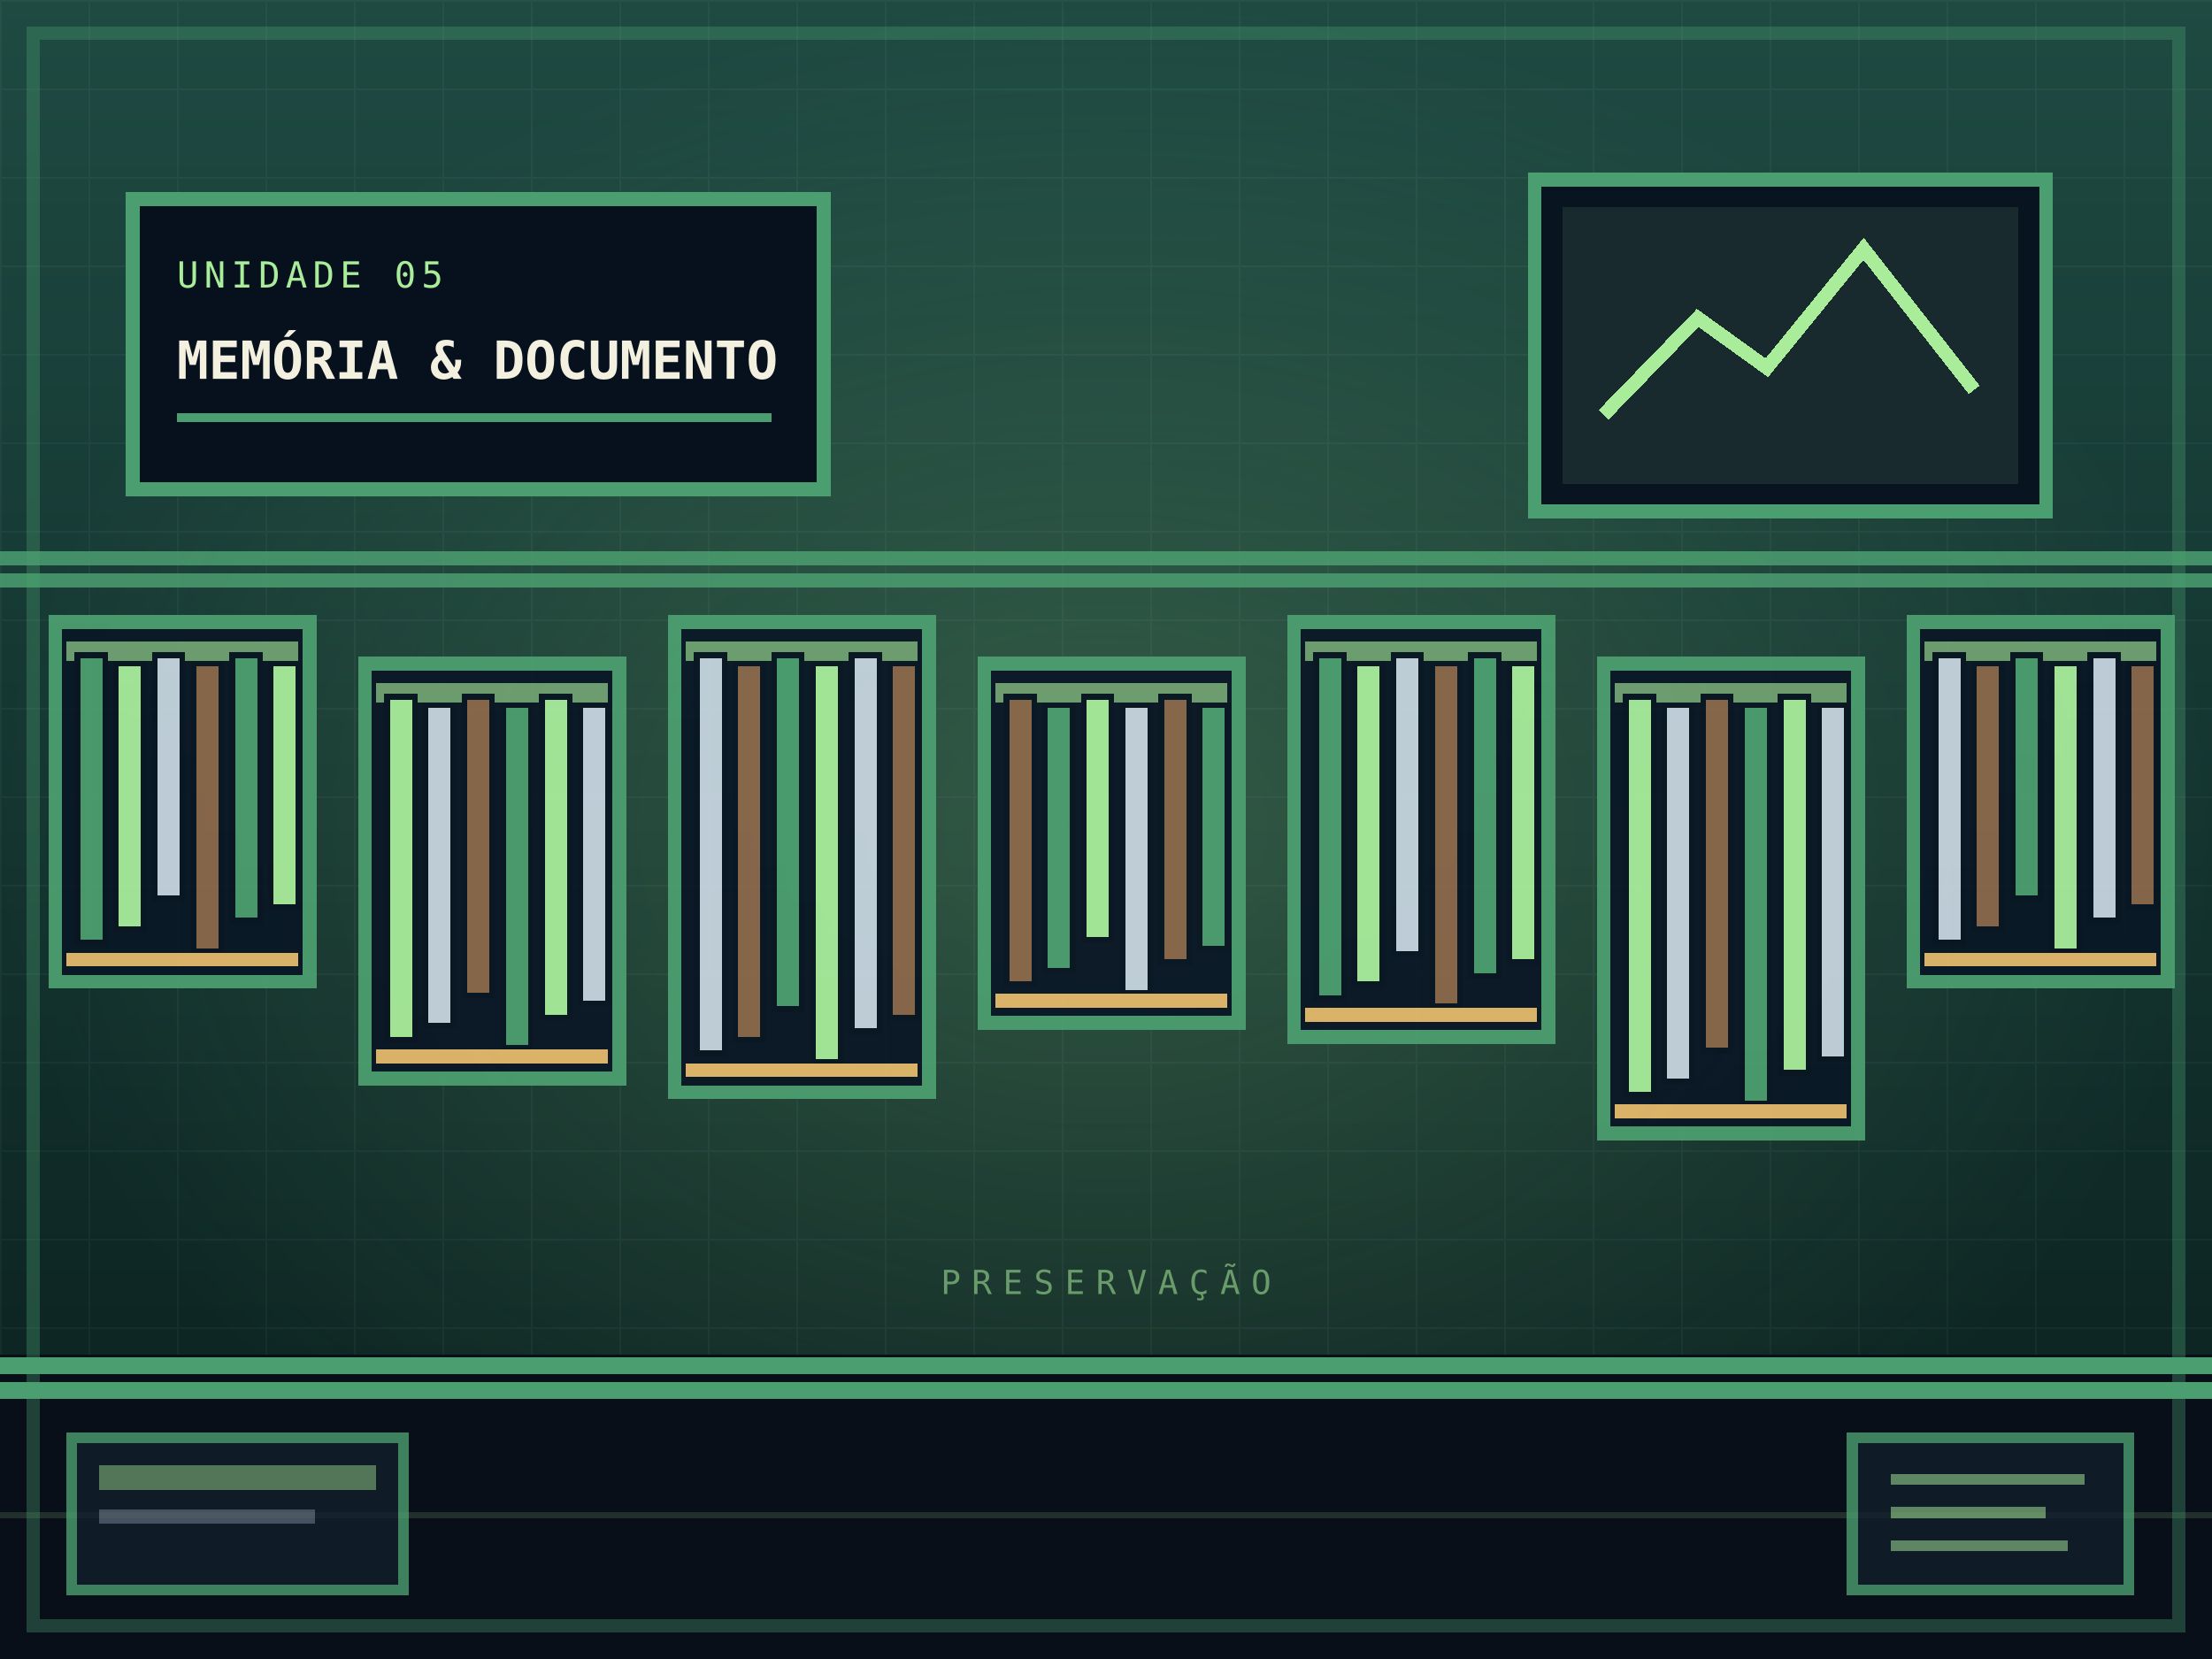
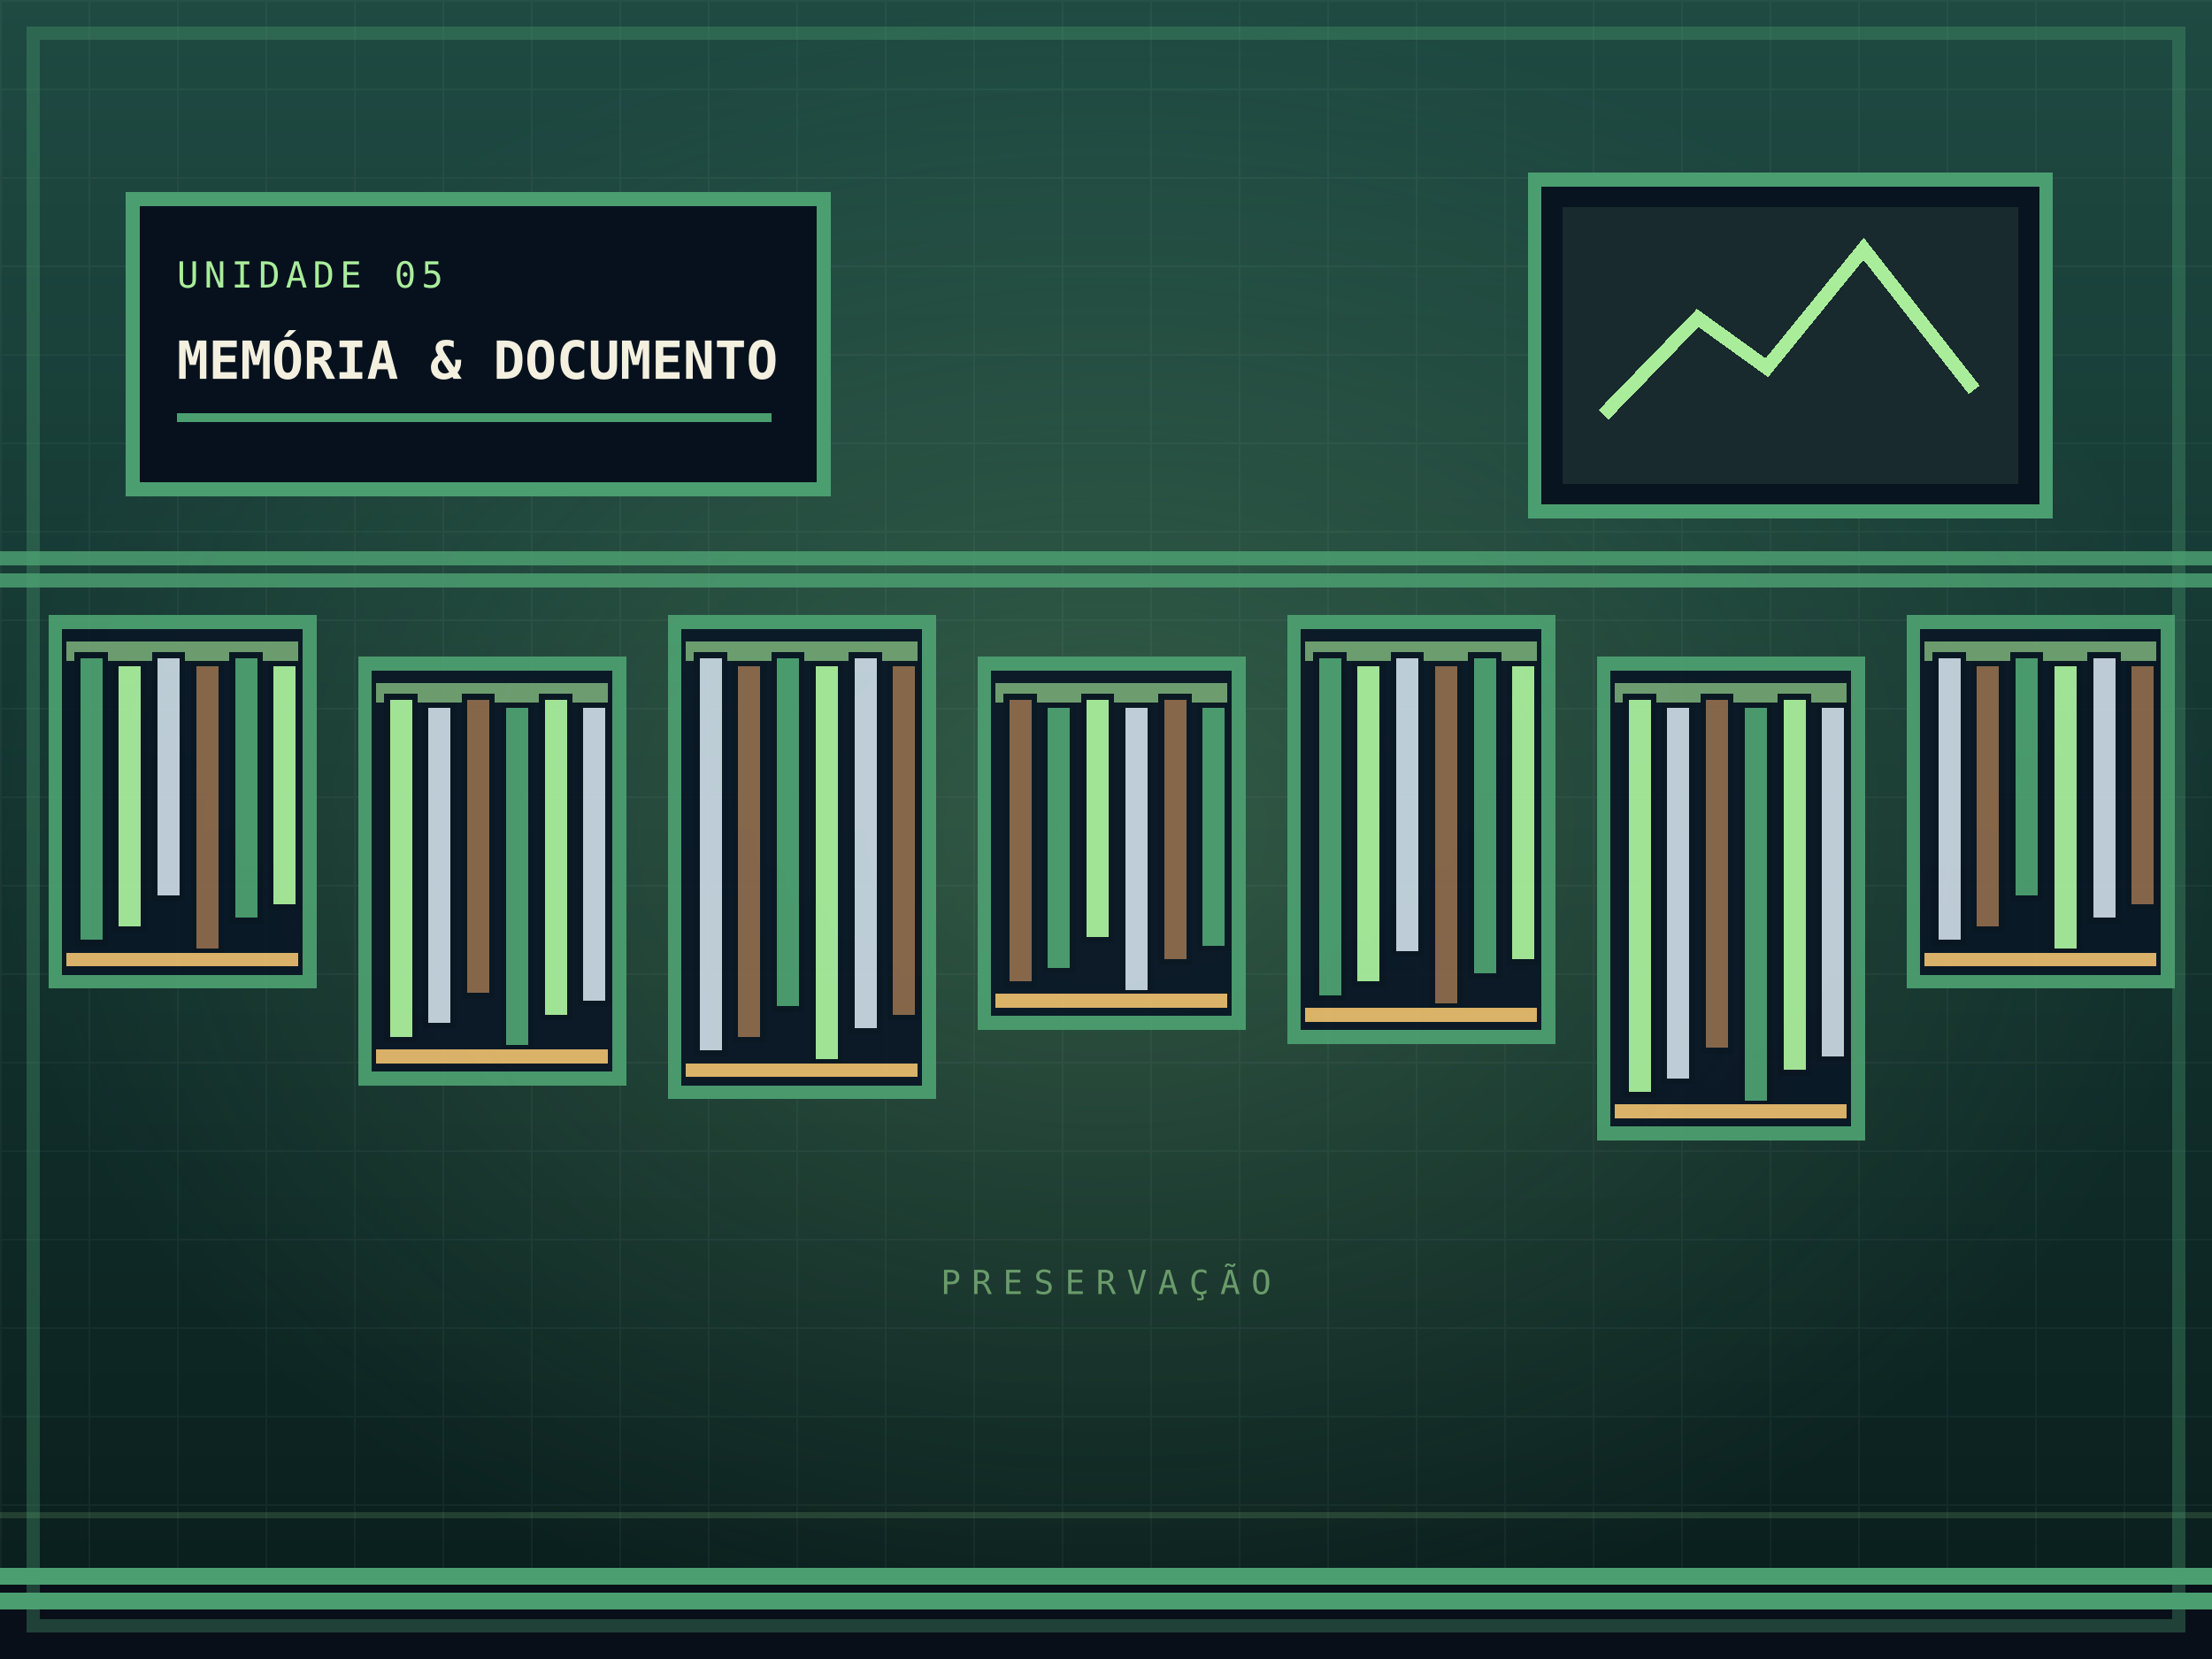
<svg xmlns="http://www.w3.org/2000/svg" width="800" height="600" viewBox="0 0 800 600" shape-rendering="crispEdges">
  <defs>
    <linearGradient id="wall" x2="0" y2="1">
      <stop stop-color="#1e4a42" />
      <stop offset="1" stop-color="#091d1c" />
    </linearGradient>
    <radialGradient id="light">
      <stop stop-color="#a9ed9b" stop-opacity=".2" />
      <stop offset="1" stop-color="#a9ed9b" stop-opacity="0" />
    </radialGradient>
    <pattern id="grid" width="32" height="32" patternUnits="userSpaceOnUse">
      <path d="M32 0H0V32" fill="none" stroke="#d8e6f3" stroke-opacity=".045" stroke-width="1" />
    </pattern>
  </defs>
  <rect width="800" height="600" fill="url(#wall)" />
  <rect width="800" height="600" fill="url(#light)" />
  <rect width="800" height="600" fill="url(#grid)" />
  <path d="M0 202H800M0 210H800" stroke="#4b9e70" stroke-width="5" opacity=".85" />
  <g>
    <rect x="48" y="72" width="250" height="105" fill="#07111e" stroke="#4b9e70" stroke-width="5" />
    <text x="64" y="104" font-family="monospace" font-size="13" fill="#a9ed9b" letter-spacing="2">UNIDADE 05</text>
    <text x="64" y="137" font-family="monospace" font-size="19" font-weight="bold" fill="#f4f0df">MEMÓRIA &amp; DOCUMENTO</text>
    <path d="M64 151h215" stroke="#4b9e70" stroke-width="3" />
  </g>
  <g>
    <rect x="555" y="65" width="185" height="120" fill="#081521" stroke="#4b9e70" stroke-width="5" />
    <rect x="565" y="75" width="165" height="100" fill="#a9ed9b" opacity=".10" />
    <path d="M580 150l34-35 25 18 35-43 40 51" fill="none" stroke="#a9ed9b" stroke-width="5" />
  </g>
  <g opacity=".94">
    <g>
      <rect x="20" y="225" width="92" height="130" fill="#0a1725" stroke="#4b9e70" stroke-width="5" />
      <rect x="24" y="232" width="84" height="7" fill="#a9ed9b" opacity=".65" />
      <rect x="28" y="237" width="10" height="104" fill="#4b9e70" stroke="#091522" stroke-width="2" />
      <rect x="42" y="240" width="10" height="96" fill="#a9ed9b" stroke="#091522" stroke-width="2" />
      <rect x="56" y="237" width="10" height="88" fill="#c7d5df" stroke="#091522" stroke-width="2" />
      <rect x="70" y="240" width="10" height="104" fill="#8c684a" stroke="#091522" stroke-width="2" />
      <rect x="84" y="237" width="10" height="96" fill="#4b9e70" stroke="#091522" stroke-width="2" />
      <rect x="98" y="240" width="10" height="88" fill="#a9ed9b" stroke="#091522" stroke-width="2" />
      <path d="M24 347h84" stroke="#e6b96b" stroke-width="5" />
    </g>
    <g>
      <rect x="132" y="240" width="92" height="150" fill="#0a1725" stroke="#4b9e70" stroke-width="5" />
      <rect x="136" y="247" width="84" height="7" fill="#a9ed9b" opacity=".65" />
      <rect x="140" y="252" width="10" height="124" fill="#a9ed9b" stroke="#091522" stroke-width="2" />
      <rect x="154" y="255" width="10" height="116" fill="#c7d5df" stroke="#091522" stroke-width="2" />
      <rect x="168" y="252" width="10" height="108" fill="#8c684a" stroke="#091522" stroke-width="2" />
      <rect x="182" y="255" width="10" height="124" fill="#4b9e70" stroke="#091522" stroke-width="2" />
      <rect x="196" y="252" width="10" height="116" fill="#a9ed9b" stroke="#091522" stroke-width="2" />
      <rect x="210" y="255" width="10" height="108" fill="#c7d5df" stroke="#091522" stroke-width="2" />
      <path d="M136 382h84" stroke="#e6b96b" stroke-width="5" />
    </g>
    <g>
      <rect x="244" y="225" width="92" height="170" fill="#0a1725" stroke="#4b9e70" stroke-width="5" />
      <rect x="248" y="232" width="84" height="7" fill="#a9ed9b" opacity=".65" />
      <rect x="252" y="237" width="10" height="144" fill="#c7d5df" stroke="#091522" stroke-width="2" />
      <rect x="266" y="240" width="10" height="136" fill="#8c684a" stroke="#091522" stroke-width="2" />
      <rect x="280" y="237" width="10" height="128" fill="#4b9e70" stroke="#091522" stroke-width="2" />
      <rect x="294" y="240" width="10" height="144" fill="#a9ed9b" stroke="#091522" stroke-width="2" />
      <rect x="308" y="237" width="10" height="136" fill="#c7d5df" stroke="#091522" stroke-width="2" />
      <rect x="322" y="240" width="10" height="128" fill="#8c684a" stroke="#091522" stroke-width="2" />
      <path d="M248 387h84" stroke="#e6b96b" stroke-width="5" />
    </g>
    <g>
      <rect x="356" y="240" width="92" height="130" fill="#0a1725" stroke="#4b9e70" stroke-width="5" />
      <rect x="360" y="247" width="84" height="7" fill="#a9ed9b" opacity=".65" />
      <rect x="364" y="252" width="10" height="104" fill="#8c684a" stroke="#091522" stroke-width="2" />
      <rect x="378" y="255" width="10" height="96" fill="#4b9e70" stroke="#091522" stroke-width="2" />
      <rect x="392" y="252" width="10" height="88" fill="#a9ed9b" stroke="#091522" stroke-width="2" />
      <rect x="406" y="255" width="10" height="104" fill="#c7d5df" stroke="#091522" stroke-width="2" />
      <rect x="420" y="252" width="10" height="96" fill="#8c684a" stroke="#091522" stroke-width="2" />
      <rect x="434" y="255" width="10" height="88" fill="#4b9e70" stroke="#091522" stroke-width="2" />
      <path d="M360 362h84" stroke="#e6b96b" stroke-width="5" />
    </g>
    <g>
      <rect x="468" y="225" width="92" height="150" fill="#0a1725" stroke="#4b9e70" stroke-width="5" />
      <rect x="472" y="232" width="84" height="7" fill="#a9ed9b" opacity=".65" />
      <rect x="476" y="237" width="10" height="124" fill="#4b9e70" stroke="#091522" stroke-width="2" />
      <rect x="490" y="240" width="10" height="116" fill="#a9ed9b" stroke="#091522" stroke-width="2" />
      <rect x="504" y="237" width="10" height="108" fill="#c7d5df" stroke="#091522" stroke-width="2" />
      <rect x="518" y="240" width="10" height="124" fill="#8c684a" stroke="#091522" stroke-width="2" />
      <rect x="532" y="237" width="10" height="116" fill="#4b9e70" stroke="#091522" stroke-width="2" />
      <rect x="546" y="240" width="10" height="108" fill="#a9ed9b" stroke="#091522" stroke-width="2" />
      <path d="M472 367h84" stroke="#e6b96b" stroke-width="5" />
    </g>
    <g>
      <rect x="580" y="240" width="92" height="170" fill="#0a1725" stroke="#4b9e70" stroke-width="5" />
      <rect x="584" y="247" width="84" height="7" fill="#a9ed9b" opacity=".65" />
      <rect x="588" y="252" width="10" height="144" fill="#a9ed9b" stroke="#091522" stroke-width="2" />
      <rect x="602" y="255" width="10" height="136" fill="#c7d5df" stroke="#091522" stroke-width="2" />
      <rect x="616" y="252" width="10" height="128" fill="#8c684a" stroke="#091522" stroke-width="2" />
      <rect x="630" y="255" width="10" height="144" fill="#4b9e70" stroke="#091522" stroke-width="2" />
      <rect x="644" y="252" width="10" height="136" fill="#a9ed9b" stroke="#091522" stroke-width="2" />
      <rect x="658" y="255" width="10" height="128" fill="#c7d5df" stroke="#091522" stroke-width="2" />
      <path d="M584 402h84" stroke="#e6b96b" stroke-width="5" />
    </g>
    <g>
      <rect x="692" y="225" width="92" height="130" fill="#0a1725" stroke="#4b9e70" stroke-width="5" />
      <rect x="696" y="232" width="84" height="7" fill="#a9ed9b" opacity=".65" />
      <rect x="700" y="237" width="10" height="104" fill="#c7d5df" stroke="#091522" stroke-width="2" />
      <rect x="714" y="240" width="10" height="96" fill="#8c684a" stroke="#091522" stroke-width="2" />
      <rect x="728" y="237" width="10" height="88" fill="#4b9e70" stroke="#091522" stroke-width="2" />
      <rect x="742" y="240" width="10" height="104" fill="#a9ed9b" stroke="#091522" stroke-width="2" />
      <rect x="756" y="237" width="10" height="96" fill="#c7d5df" stroke="#091522" stroke-width="2" />
      <rect x="770" y="240" width="10" height="88" fill="#8c684a" stroke="#091522" stroke-width="2" />
      <path d="M696 347h84" stroke="#e6b96b" stroke-width="5" />
    </g>
  </g>
-   <rect x="0" y="490" width="800" height="110" fill="#090f18" />
-   <path d="M0 494H800M0 503H800" stroke="#4b9e70" stroke-width="6" />
+   <rect x="0" y="570" width="800" height="30" fill="#090f18" />
+   <path d="M0 570H800M0 579H800" stroke="#4b9e70" stroke-width="6" />
  <path d="M0 548H800" stroke="#a9ed9b" stroke-opacity=".15" stroke-width="2" />
-   <g opacity=".8">
-     <rect x="26" y="520" width="120" height="55" fill="#121e2c" stroke="#4b9e70" stroke-width="4" />
-     <rect x="36" y="530" width="100" height="9" fill="#a9ed9b" opacity=".55" />
-     <rect x="36" y="546" width="78" height="5" fill="#b7c6d5" opacity=".4" />
-     <rect x="670" y="520" width="100" height="55" fill="#121e2c" stroke="#4b9e70" stroke-width="4" />
-     <path d="M684 535h70M684 547h56M684 559h64" stroke="#a9ed9b" stroke-width="4" opacity=".65" />
-   </g>
  <rect x="12" y="12" width="776" height="576" fill="none" stroke="#4b9e70" stroke-opacity=".35" stroke-width="5" />
  <text x="400" y="468" text-anchor="middle" font-family="monospace" font-size="12" fill="#a9ed9b" opacity=".55" letter-spacing="4">PRESERVAÇÃO</text>
</svg>
